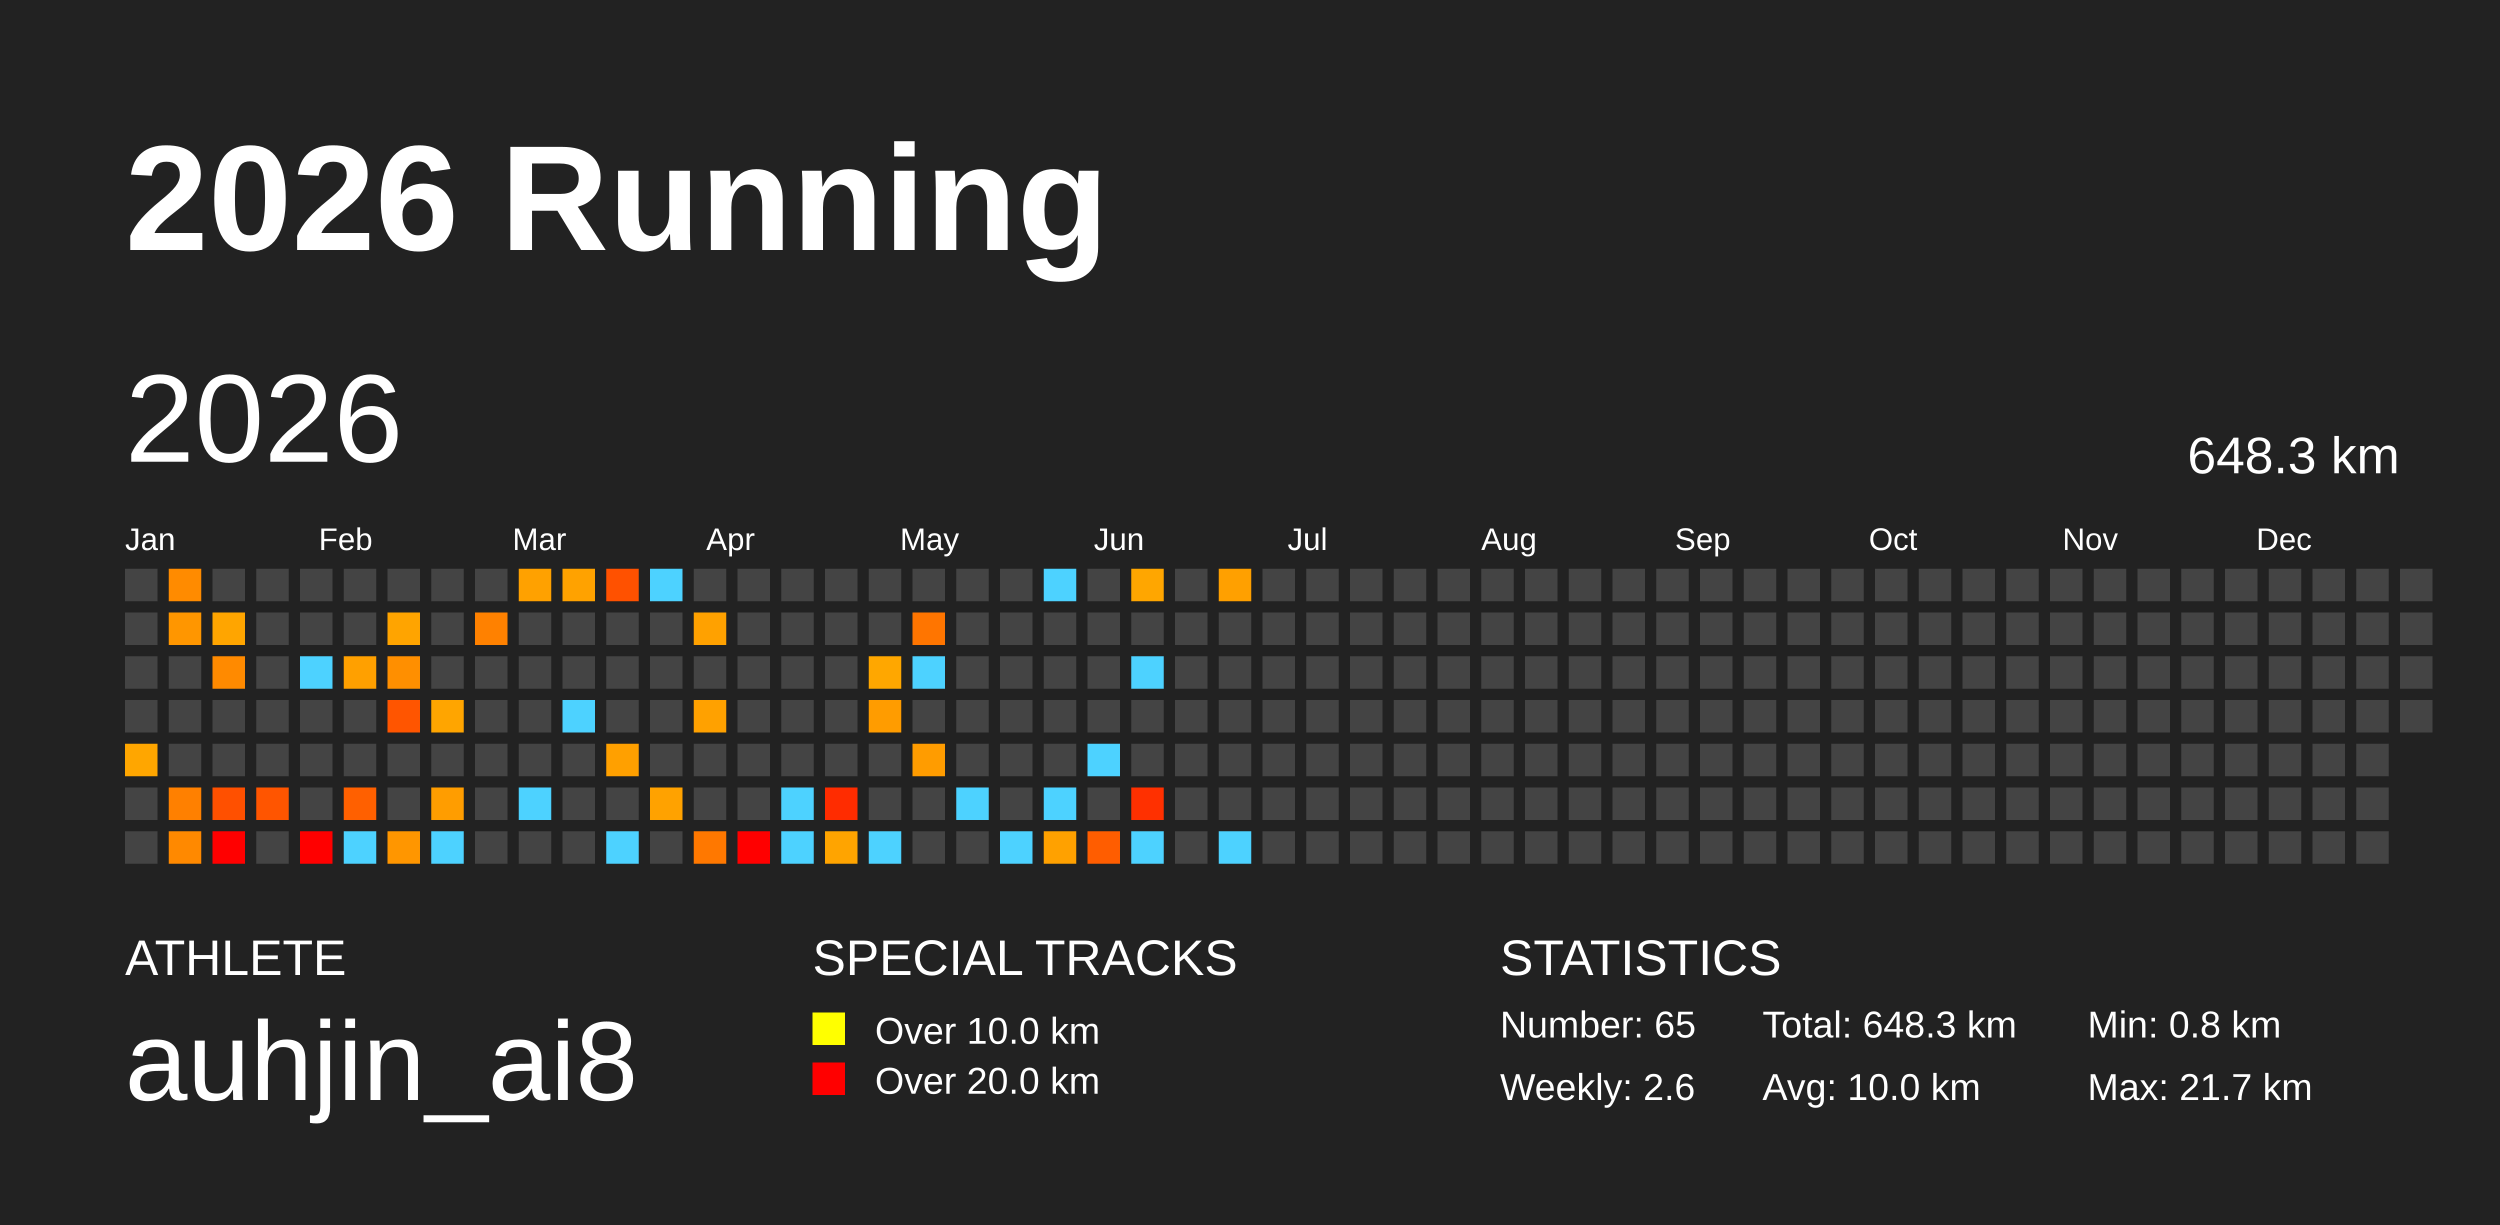
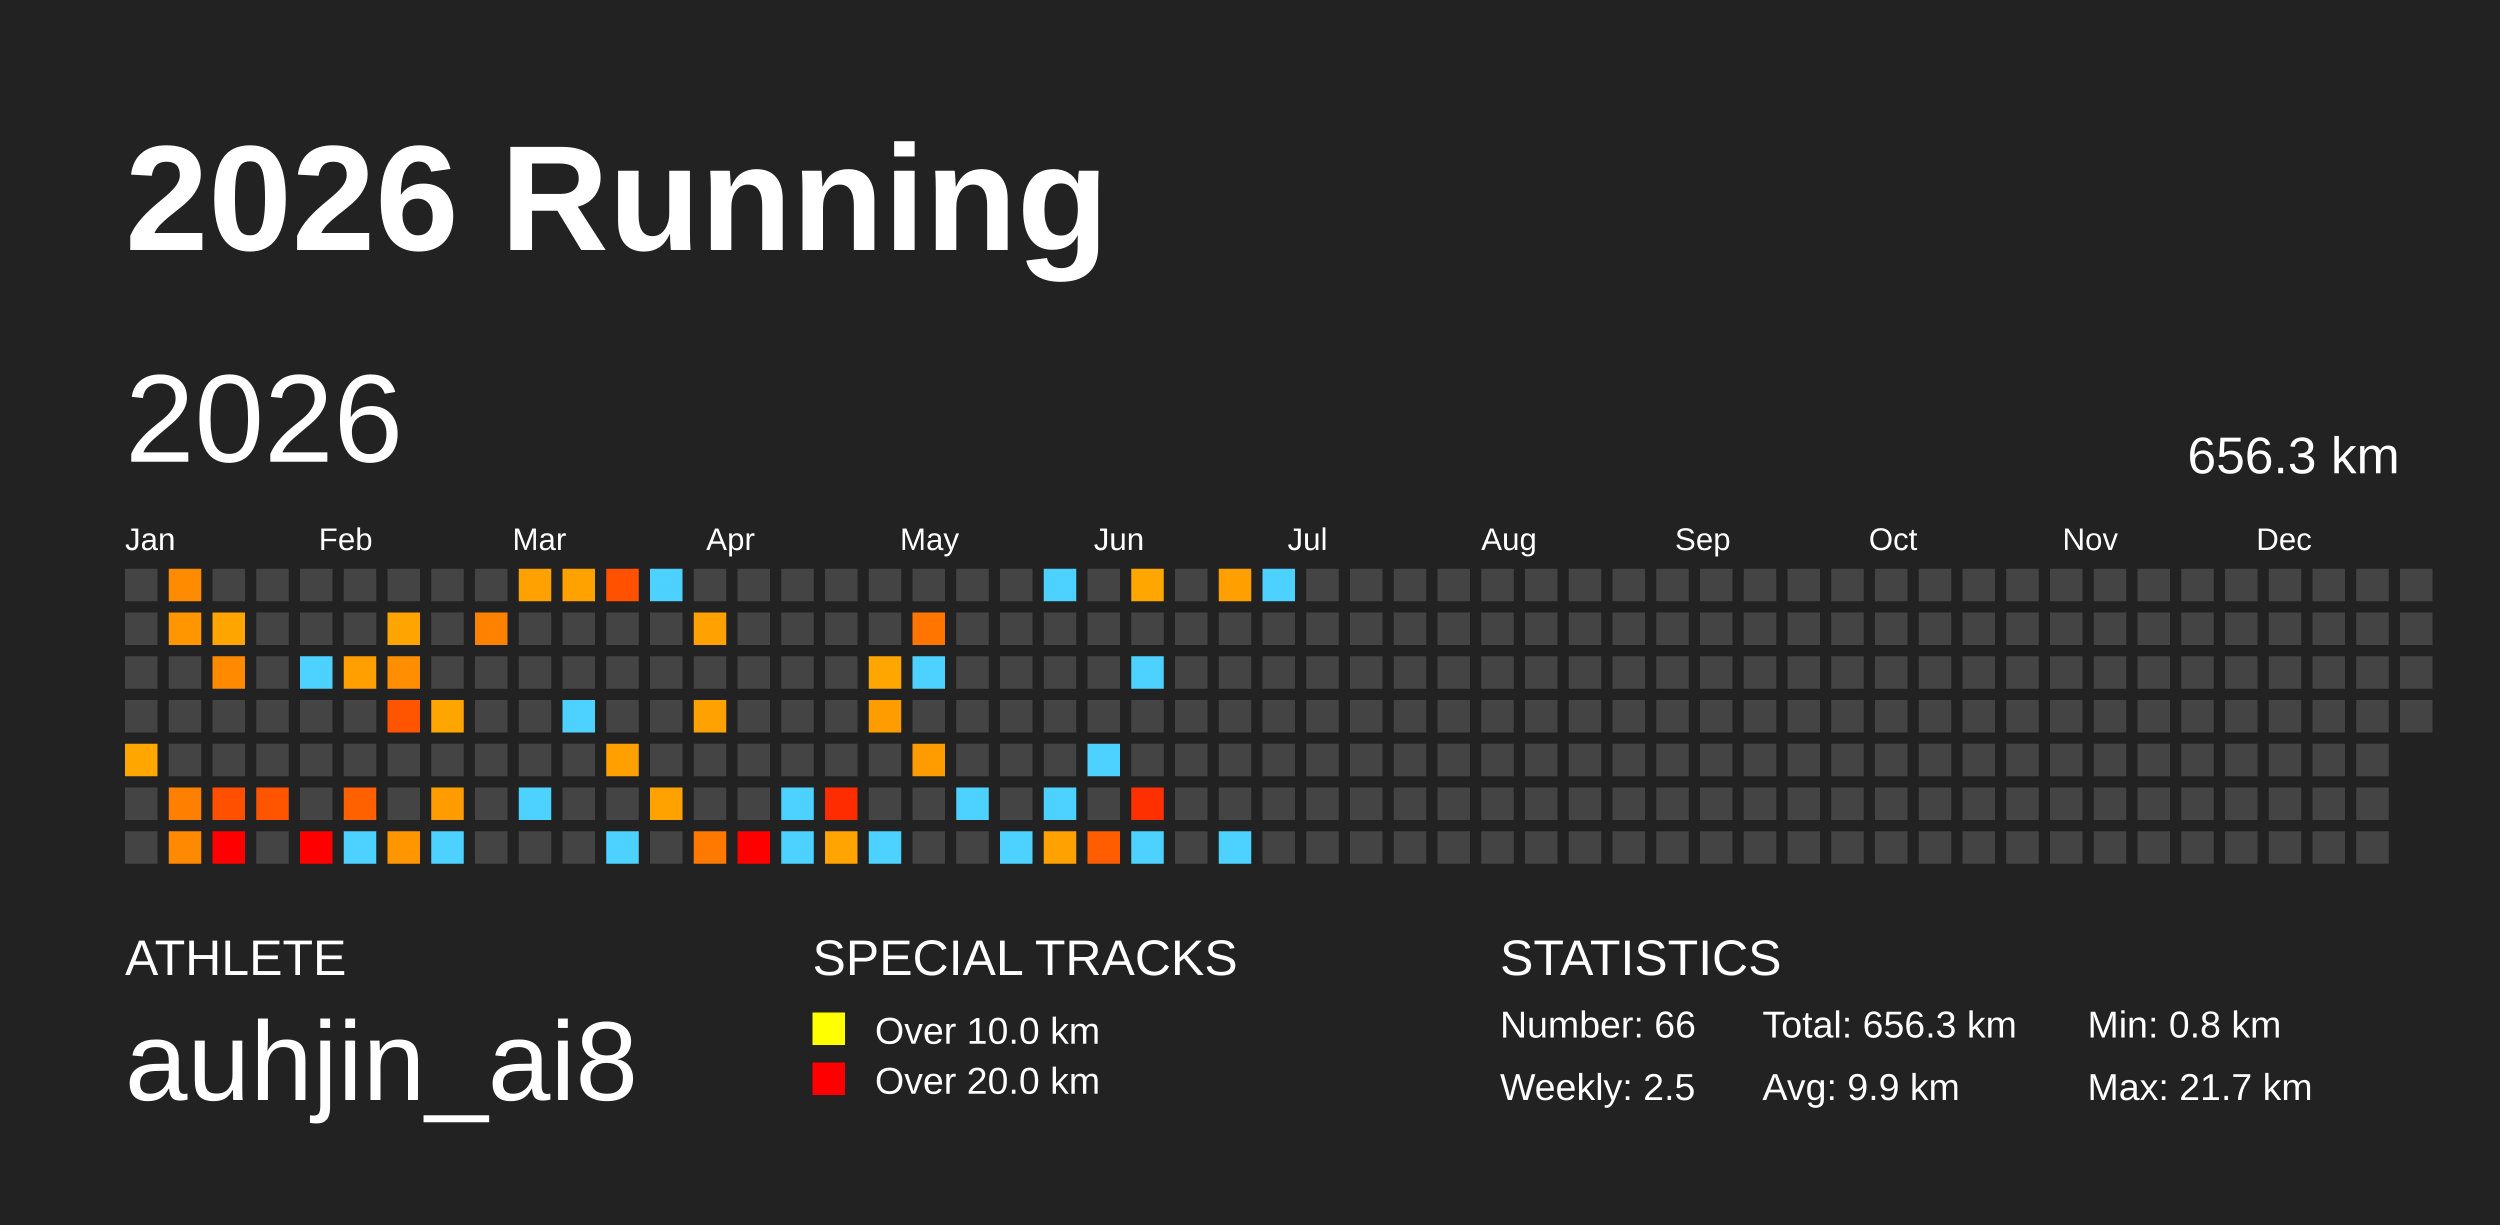
<svg xmlns="http://www.w3.org/2000/svg" baseProfile="full" height="98mm" version="1.1" viewBox="0,0,200,98" width="200mm">
  <defs />
  <rect fill="#222222" height="98" width="200" x="0" y="0" />
  <text fill="#FFFFFF" style="font-size:12px; font-family:Arial; font-weight:bold;" x="10" y="20">2026 Running</text>
  <text fill="#FFFFFF" style="font-size:4px; font-family:Arial" x="10" y="78">ATHLETE</text>
  <text fill="#FFFFFF" style="font-size:9px; font-family:Arial" x="10" y="88">auhjin_ai8</text>
  <text fill="#FFFFFF" style="font-size:4px; font-family:Arial" x="65" y="78">SPECIAL TRACKS</text>
  <rect fill="yellow" height="2.6" width="2.6" x="65" y="81" />
  <text fill="#FFFFFF" style="font-size:3px; font-family:Arial" x="70" y="83.5">Over 10.0 km</text>
  <rect fill="red" height="2.6" width="2.6" x="65" y="85" />
  <text fill="#FFFFFF" style="font-size:3px; font-family:Arial" x="70" y="87.5">Over 20.0 km</text>
  <text fill="#FFFFFF" style="font-size:4px; font-family:Arial" x="120" y="78">STATISTICS</text>
-   <text fill="#FFFFFF" style="font-size:3px; font-family:Arial" x="120" y="83">Number: 65</text>
-   <text fill="#FFFFFF" style="font-size:3px; font-family:Arial" x="120" y="88">Weekly: 2.6</text>
-   <text fill="#FFFFFF" style="font-size:3px; font-family:Arial" x="141" y="83">Total: 648.3 km</text>
-   <text fill="#FFFFFF" style="font-size:3px; font-family:Arial" x="141" y="88">Avg: 10.0 km</text>
+   <text fill="#FFFFFF" style="font-size:3px; font-family:Arial" x="120" y="83">Number: 66</text>
+   <text fill="#FFFFFF" style="font-size:3px; font-family:Arial" x="120" y="88">Weekly: 2.5</text>
+   <text fill="#FFFFFF" style="font-size:3px; font-family:Arial" x="141" y="83">Total: 656.3 km</text>
+   <text fill="#FFFFFF" style="font-size:3px; font-family:Arial" x="141" y="88">Avg: 9.9 km</text>
  <text fill="#FFFFFF" style="font-size:3px; font-family:Arial" x="167" y="83">Min: 0.8 km</text>
  <text fill="#FFFFFF" style="font-size:3px; font-family:Arial" x="167" y="88">Max: 21.7 km</text>
  <text dominant-baseline="hanging" fill="#FFFFFF" style="font-size:10.0px; font-family:Arial;" x="10" y="30">2026</text>
-   <text dominant-baseline="hanging" fill="#FFFFFF" style="font-size:4.125px; font-family:Arial;" x="175" y="35">648.3 km</text>
+   <text dominant-baseline="hanging" fill="#FFFFFF" style="font-size:4.125px; font-family:Arial;" x="175" y="35">656.3 km</text>
  <text fill="#FFFFFF" style="font-size:2.5px; font-family:Arial" x="10.0" y="44">Jan</text>
  <text fill="#FFFFFF" style="font-size:2.5px; font-family:Arial" x="25.5" y="44">Feb</text>
  <text fill="#FFFFFF" style="font-size:2.5px; font-family:Arial" x="41.0" y="44">Mar</text>
  <text fill="#FFFFFF" style="font-size:2.5px; font-family:Arial" x="56.5" y="44">Apr</text>
  <text fill="#FFFFFF" style="font-size:2.5px; font-family:Arial" x="72.0" y="44">May</text>
  <text fill="#FFFFFF" style="font-size:2.5px; font-family:Arial" x="87.5" y="44">Jun</text>
  <text fill="#FFFFFF" style="font-size:2.5px; font-family:Arial" x="103.0" y="44">Jul</text>
  <text fill="#FFFFFF" style="font-size:2.5px; font-family:Arial" x="118.5" y="44">Aug</text>
  <text fill="#FFFFFF" style="font-size:2.5px; font-family:Arial" x="134.0" y="44">Sep</text>
  <text fill="#FFFFFF" style="font-size:2.5px; font-family:Arial" x="149.5" y="44">Oct</text>
  <text fill="#FFFFFF" style="font-size:2.5px; font-family:Arial" x="165.0" y="44">Nov</text>
  <text fill="#FFFFFF" style="font-size:2.5px; font-family:Arial" x="180.5" y="44">Dec</text>
  <rect fill="#444444" height="2.6" width="2.6" x="10.0" y="45.5" />
  <rect fill="#444444" height="2.6" width="2.6" x="10.0" y="49.0" />
  <rect fill="#444444" height="2.6" width="2.6" x="10.0" y="52.5" />
  <rect fill="#444444" height="2.6" width="2.6" x="10.0" y="56.0" />
  <rect fill="#ffa600" height="2.6" width="2.6" x="10.0" y="59.5" />
  <rect fill="#444444" height="2.6" width="2.6" x="10.0" y="63.0" />
  <rect fill="#444444" height="2.6" width="2.6" x="10.0" y="66.5" />
  <rect fill="#ff8b00" height="2.6" width="2.6" x="13.5" y="45.5" />
  <rect fill="#ff9600" height="2.6" width="2.6" x="13.5" y="49.0" />
  <rect fill="#444444" height="2.6" width="2.6" x="13.5" y="52.5" />
  <rect fill="#444444" height="2.6" width="2.6" x="13.5" y="56.0" />
  <rect fill="#444444" height="2.6" width="2.6" x="13.5" y="59.5" />
  <rect fill="#ff8000" height="2.6" width="2.6" x="13.5" y="63.0" />
  <rect fill="#ff8900" height="2.6" width="2.6" x="13.5" y="66.5" />
  <rect fill="#444444" height="2.6" width="2.6" x="17.0" y="45.5" />
  <rect fill="#ffa500" height="2.6" width="2.6" x="17.0" y="49.0" />
  <rect fill="#ff8a00" height="2.6" width="2.6" x="17.0" y="52.5" />
  <rect fill="#444444" height="2.6" width="2.6" x="17.0" y="56.0" />
  <rect fill="#444444" height="2.6" width="2.6" x="17.0" y="59.5" />
  <rect fill="#ff5000" height="2.6" width="2.6" x="17.0" y="63.0" />
  <rect fill="red" height="2.6" width="2.6" x="17.0" y="66.5" />
  <rect fill="#444444" height="2.6" width="2.6" x="20.5" y="45.5" />
  <rect fill="#444444" height="2.6" width="2.6" x="20.5" y="49.0" />
  <rect fill="#444444" height="2.6" width="2.6" x="20.5" y="52.5" />
  <rect fill="#444444" height="2.6" width="2.6" x="20.5" y="56.0" />
  <rect fill="#444444" height="2.6" width="2.6" x="20.5" y="59.5" />
  <rect fill="#ff5500" height="2.6" width="2.6" x="20.5" y="63.0" />
  <rect fill="#444444" height="2.6" width="2.6" x="20.5" y="66.5" />
  <rect fill="#444444" height="2.6" width="2.6" x="24.0" y="45.5" />
  <rect fill="#444444" height="2.6" width="2.6" x="24.0" y="49.0" />
  <rect fill="#4dd2ff" height="2.6" width="2.6" x="24.0" y="52.5" />
  <rect fill="#444444" height="2.6" width="2.6" x="24.0" y="56.0" />
  <rect fill="#444444" height="2.6" width="2.6" x="24.0" y="59.5" />
  <rect fill="#444444" height="2.6" width="2.6" x="24.0" y="63.0" />
  <rect fill="red" height="2.6" width="2.6" x="24.0" y="66.5" />
  <rect fill="#444444" height="2.6" width="2.6" x="27.5" y="45.5" />
  <rect fill="#444444" height="2.6" width="2.6" x="27.5" y="49.0" />
  <rect fill="#ffa000" height="2.6" width="2.6" x="27.5" y="52.5" />
  <rect fill="#444444" height="2.6" width="2.6" x="27.5" y="56.0" />
  <rect fill="#444444" height="2.6" width="2.6" x="27.5" y="59.5" />
  <rect fill="#ff6000" height="2.6" width="2.6" x="27.5" y="63.0" />
  <rect fill="#4dd2ff" height="2.6" width="2.6" x="27.5" y="66.5" />
  <rect fill="#444444" height="2.6" width="2.6" x="31.0" y="45.5" />
  <rect fill="#ffa400" height="2.6" width="2.6" x="31.0" y="49.0" />
  <rect fill="#ff8f00" height="2.6" width="2.6" x="31.0" y="52.5" />
  <rect fill="#ff5500" height="2.6" width="2.6" x="31.0" y="56.0" />
  <rect fill="#444444" height="2.6" width="2.6" x="31.0" y="59.5" />
  <rect fill="#444444" height="2.6" width="2.6" x="31.0" y="63.0" />
  <rect fill="#ff9600" height="2.6" width="2.6" x="31.0" y="66.5" />
  <rect fill="#444444" height="2.6" width="2.6" x="34.5" y="45.5" />
  <rect fill="#444444" height="2.6" width="2.6" x="34.5" y="49.0" />
  <rect fill="#444444" height="2.6" width="2.6" x="34.5" y="52.5" />
  <rect fill="#ffa500" height="2.6" width="2.6" x="34.5" y="56.0" />
  <rect fill="#444444" height="2.6" width="2.6" x="34.5" y="59.5" />
  <rect fill="#ff9d00" height="2.6" width="2.6" x="34.5" y="63.0" />
  <rect fill="#4dd2ff" height="2.6" width="2.6" x="34.5" y="66.5" />
  <rect fill="#444444" height="2.6" width="2.6" x="38.0" y="45.5" />
  <rect fill="#ff8100" height="2.6" width="2.6" x="38.0" y="49.0" />
  <rect fill="#444444" height="2.6" width="2.6" x="38.0" y="52.5" />
  <rect fill="#444444" height="2.6" width="2.6" x="38.0" y="56.0" />
  <rect fill="#444444" height="2.6" width="2.6" x="38.0" y="59.5" />
  <rect fill="#444444" height="2.6" width="2.6" x="38.0" y="63.0" />
  <rect fill="#444444" height="2.6" width="2.6" x="38.0" y="66.5" />
  <rect fill="#ffa100" height="2.6" width="2.6" x="41.5" y="45.5" />
  <rect fill="#444444" height="2.6" width="2.6" x="41.5" y="49.0" />
  <rect fill="#444444" height="2.6" width="2.6" x="41.5" y="52.5" />
  <rect fill="#444444" height="2.6" width="2.6" x="41.5" y="56.0" />
  <rect fill="#444444" height="2.6" width="2.6" x="41.5" y="59.5" />
  <rect fill="#4dd2ff" height="2.6" width="2.6" x="41.5" y="63.0" />
  <rect fill="#444444" height="2.6" width="2.6" x="41.5" y="66.5" />
  <rect fill="#ffa200" height="2.6" width="2.6" x="45.0" y="45.5" />
  <rect fill="#444444" height="2.6" width="2.6" x="45.0" y="49.0" />
  <rect fill="#444444" height="2.6" width="2.6" x="45.0" y="52.5" />
  <rect fill="#4dd2ff" height="2.6" width="2.6" x="45.0" y="56.0" />
  <rect fill="#444444" height="2.6" width="2.6" x="45.0" y="59.5" />
  <rect fill="#444444" height="2.6" width="2.6" x="45.0" y="63.0" />
  <rect fill="#444444" height="2.6" width="2.6" x="45.0" y="66.5" />
  <rect fill="#ff5100" height="2.6" width="2.6" x="48.5" y="45.5" />
  <rect fill="#444444" height="2.6" width="2.6" x="48.5" y="49.0" />
  <rect fill="#444444" height="2.6" width="2.6" x="48.5" y="52.5" />
  <rect fill="#444444" height="2.6" width="2.6" x="48.5" y="56.0" />
  <rect fill="#ffa000" height="2.6" width="2.6" x="48.5" y="59.5" />
  <rect fill="#444444" height="2.6" width="2.6" x="48.5" y="63.0" />
  <rect fill="#4dd2ff" height="2.6" width="2.6" x="48.5" y="66.5" />
  <rect fill="#4dd2ff" height="2.6" width="2.6" x="52.0" y="45.5" />
  <rect fill="#444444" height="2.6" width="2.6" x="52.0" y="49.0" />
  <rect fill="#444444" height="2.6" width="2.6" x="52.0" y="52.5" />
  <rect fill="#444444" height="2.6" width="2.6" x="52.0" y="56.0" />
  <rect fill="#444444" height="2.6" width="2.6" x="52.0" y="59.5" />
  <rect fill="#ffa200" height="2.6" width="2.6" x="52.0" y="63.0" />
  <rect fill="#444444" height="2.6" width="2.6" x="52.0" y="66.5" />
  <rect fill="#444444" height="2.6" width="2.6" x="55.5" y="45.5" />
  <rect fill="#ffa100" height="2.6" width="2.6" x="55.5" y="49.0" />
  <rect fill="#444444" height="2.6" width="2.6" x="55.5" y="52.5" />
  <rect fill="#ffa100" height="2.6" width="2.6" x="55.5" y="56.0" />
  <rect fill="#444444" height="2.6" width="2.6" x="55.5" y="59.5" />
  <rect fill="#444444" height="2.6" width="2.6" x="55.5" y="63.0" />
  <rect fill="#ff7800" height="2.6" width="2.6" x="55.5" y="66.5" />
  <rect fill="#444444" height="2.6" width="2.6" x="59.0" y="45.5" />
  <rect fill="#444444" height="2.6" width="2.6" x="59.0" y="49.0" />
  <rect fill="#444444" height="2.6" width="2.6" x="59.0" y="52.5" />
  <rect fill="#444444" height="2.6" width="2.6" x="59.0" y="56.0" />
  <rect fill="#444444" height="2.6" width="2.6" x="59.0" y="59.5" />
  <rect fill="#444444" height="2.6" width="2.6" x="59.0" y="63.0" />
  <rect fill="red" height="2.6" width="2.6" x="59.0" y="66.5" />
  <rect fill="#444444" height="2.6" width="2.6" x="62.5" y="45.5" />
  <rect fill="#444444" height="2.6" width="2.6" x="62.5" y="49.0" />
  <rect fill="#444444" height="2.6" width="2.6" x="62.5" y="52.5" />
  <rect fill="#444444" height="2.6" width="2.6" x="62.5" y="56.0" />
  <rect fill="#444444" height="2.6" width="2.6" x="62.5" y="59.5" />
  <rect fill="#4dd2ff" height="2.6" width="2.6" x="62.5" y="63.0" />
  <rect fill="#4dd2ff" height="2.6" width="2.6" x="62.5" y="66.5" />
  <rect fill="#444444" height="2.6" width="2.6" x="66.0" y="45.5" />
  <rect fill="#444444" height="2.6" width="2.6" x="66.0" y="49.0" />
  <rect fill="#444444" height="2.6" width="2.6" x="66.0" y="52.5" />
  <rect fill="#444444" height="2.6" width="2.6" x="66.0" y="56.0" />
  <rect fill="#444444" height="2.6" width="2.6" x="66.0" y="59.5" />
  <rect fill="#ff2c00" height="2.6" width="2.6" x="66.0" y="63.0" />
  <rect fill="#ffa400" height="2.6" width="2.6" x="66.0" y="66.5" />
  <rect fill="#444444" height="2.6" width="2.6" x="69.5" y="45.5" />
  <rect fill="#444444" height="2.6" width="2.6" x="69.5" y="49.0" />
  <rect fill="#ffa700" height="2.6" width="2.6" x="69.5" y="52.5" />
  <rect fill="#ff9c00" height="2.6" width="2.6" x="69.5" y="56.0" />
  <rect fill="#444444" height="2.6" width="2.6" x="69.5" y="59.5" />
  <rect fill="#444444" height="2.6" width="2.6" x="69.5" y="63.0" />
  <rect fill="#4dd2ff" height="2.6" width="2.6" x="69.5" y="66.5" />
  <rect fill="#444444" height="2.6" width="2.6" x="73.0" y="45.5" />
  <rect fill="#ff7500" height="2.6" width="2.6" x="73.0" y="49.0" />
  <rect fill="#4dd2ff" height="2.6" width="2.6" x="73.0" y="52.5" />
  <rect fill="#444444" height="2.6" width="2.6" x="73.0" y="56.0" />
  <rect fill="#ff9c00" height="2.6" width="2.6" x="73.0" y="59.5" />
  <rect fill="#444444" height="2.6" width="2.6" x="73.0" y="63.0" />
  <rect fill="#444444" height="2.6" width="2.6" x="73.0" y="66.5" />
  <rect fill="#444444" height="2.6" width="2.6" x="76.5" y="45.5" />
  <rect fill="#444444" height="2.6" width="2.6" x="76.5" y="49.0" />
  <rect fill="#444444" height="2.6" width="2.6" x="76.5" y="52.5" />
  <rect fill="#444444" height="2.6" width="2.6" x="76.5" y="56.0" />
  <rect fill="#444444" height="2.6" width="2.6" x="76.5" y="59.5" />
  <rect fill="#4dd2ff" height="2.6" width="2.6" x="76.5" y="63.0" />
  <rect fill="#444444" height="2.6" width="2.6" x="76.5" y="66.5" />
  <rect fill="#444444" height="2.6" width="2.6" x="80.0" y="45.5" />
  <rect fill="#444444" height="2.6" width="2.6" x="80.0" y="49.0" />
  <rect fill="#444444" height="2.6" width="2.6" x="80.0" y="52.5" />
  <rect fill="#444444" height="2.6" width="2.6" x="80.0" y="56.0" />
  <rect fill="#444444" height="2.6" width="2.6" x="80.0" y="59.5" />
  <rect fill="#444444" height="2.6" width="2.6" x="80.0" y="63.0" />
  <rect fill="#4dd2ff" height="2.6" width="2.6" x="80.0" y="66.5" />
  <rect fill="#4dd2ff" height="2.6" width="2.6" x="83.5" y="45.5" />
  <rect fill="#444444" height="2.6" width="2.6" x="83.5" y="49.0" />
  <rect fill="#444444" height="2.6" width="2.6" x="83.5" y="52.5" />
  <rect fill="#444444" height="2.6" width="2.6" x="83.5" y="56.0" />
  <rect fill="#444444" height="2.6" width="2.6" x="83.5" y="59.5" />
  <rect fill="#4dd2ff" height="2.6" width="2.6" x="83.5" y="63.0" />
  <rect fill="#ffa100" height="2.6" width="2.6" x="83.5" y="66.5" />
  <rect fill="#444444" height="2.6" width="2.6" x="87.0" y="45.5" />
  <rect fill="#444444" height="2.6" width="2.6" x="87.0" y="49.0" />
  <rect fill="#444444" height="2.6" width="2.6" x="87.0" y="52.5" />
  <rect fill="#444444" height="2.6" width="2.6" x="87.0" y="56.0" />
  <rect fill="#4dd2ff" height="2.6" width="2.6" x="87.0" y="59.5" />
  <rect fill="#444444" height="2.6" width="2.6" x="87.0" y="63.0" />
  <rect fill="#ff5d00" height="2.6" width="2.6" x="87.0" y="66.5" />
  <rect fill="#ffa600" height="2.6" width="2.6" x="90.5" y="45.5" />
  <rect fill="#444444" height="2.6" width="2.6" x="90.5" y="49.0" />
  <rect fill="#4dd2ff" height="2.6" width="2.6" x="90.5" y="52.5" />
  <rect fill="#444444" height="2.6" width="2.6" x="90.5" y="56.0" />
  <rect fill="#444444" height="2.6" width="2.6" x="90.5" y="59.5" />
  <rect fill="#ff3000" height="2.6" width="2.6" x="90.5" y="63.0" />
  <rect fill="#4dd2ff" height="2.6" width="2.6" x="90.5" y="66.5" />
  <rect fill="#444444" height="2.6" width="2.6" x="94.0" y="45.5" />
  <rect fill="#444444" height="2.6" width="2.6" x="94.0" y="49.0" />
  <rect fill="#444444" height="2.6" width="2.6" x="94.0" y="52.5" />
  <rect fill="#444444" height="2.6" width="2.6" x="94.0" y="56.0" />
  <rect fill="#444444" height="2.6" width="2.6" x="94.0" y="59.5" />
  <rect fill="#444444" height="2.6" width="2.6" x="94.0" y="63.0" />
  <rect fill="#444444" height="2.6" width="2.6" x="94.0" y="66.5" />
  <rect fill="#ffa000" height="2.6" width="2.6" x="97.5" y="45.5" />
  <rect fill="#444444" height="2.6" width="2.6" x="97.5" y="49.0" />
  <rect fill="#444444" height="2.6" width="2.6" x="97.5" y="52.5" />
  <rect fill="#444444" height="2.6" width="2.6" x="97.5" y="56.0" />
  <rect fill="#444444" height="2.6" width="2.6" x="97.5" y="59.5" />
  <rect fill="#444444" height="2.6" width="2.6" x="97.5" y="63.0" />
  <rect fill="#4dd2ff" height="2.6" width="2.6" x="97.5" y="66.5" />
-   <rect fill="#444444" height="2.6" width="2.6" x="101.0" y="45.5" />
+   <rect fill="#4dd2ff" height="2.6" width="2.6" x="101.0" y="45.5" />
  <rect fill="#444444" height="2.6" width="2.6" x="101.0" y="49.0" />
  <rect fill="#444444" height="2.6" width="2.6" x="101.0" y="52.5" />
  <rect fill="#444444" height="2.6" width="2.6" x="101.0" y="56.0" />
  <rect fill="#444444" height="2.6" width="2.6" x="101.0" y="59.5" />
  <rect fill="#444444" height="2.6" width="2.6" x="101.0" y="63.0" />
  <rect fill="#444444" height="2.6" width="2.6" x="101.0" y="66.5" />
  <rect fill="#444444" height="2.6" width="2.6" x="104.5" y="45.5" />
  <rect fill="#444444" height="2.6" width="2.6" x="104.5" y="49.0" />
  <rect fill="#444444" height="2.6" width="2.6" x="104.5" y="52.5" />
  <rect fill="#444444" height="2.6" width="2.6" x="104.5" y="56.0" />
  <rect fill="#444444" height="2.6" width="2.6" x="104.5" y="59.5" />
  <rect fill="#444444" height="2.6" width="2.6" x="104.5" y="63.0" />
  <rect fill="#444444" height="2.6" width="2.6" x="104.5" y="66.5" />
  <rect fill="#444444" height="2.6" width="2.6" x="108.0" y="45.5" />
  <rect fill="#444444" height="2.6" width="2.6" x="108.0" y="49.0" />
  <rect fill="#444444" height="2.6" width="2.6" x="108.0" y="52.5" />
  <rect fill="#444444" height="2.6" width="2.6" x="108.0" y="56.0" />
  <rect fill="#444444" height="2.6" width="2.6" x="108.0" y="59.5" />
  <rect fill="#444444" height="2.6" width="2.6" x="108.0" y="63.0" />
  <rect fill="#444444" height="2.6" width="2.6" x="108.0" y="66.5" />
  <rect fill="#444444" height="2.6" width="2.6" x="111.5" y="45.5" />
  <rect fill="#444444" height="2.6" width="2.6" x="111.5" y="49.0" />
  <rect fill="#444444" height="2.6" width="2.6" x="111.5" y="52.5" />
  <rect fill="#444444" height="2.6" width="2.6" x="111.5" y="56.0" />
  <rect fill="#444444" height="2.6" width="2.6" x="111.5" y="59.5" />
  <rect fill="#444444" height="2.6" width="2.6" x="111.5" y="63.0" />
  <rect fill="#444444" height="2.6" width="2.6" x="111.5" y="66.5" />
  <rect fill="#444444" height="2.6" width="2.6" x="115.0" y="45.5" />
  <rect fill="#444444" height="2.6" width="2.6" x="115.0" y="49.0" />
  <rect fill="#444444" height="2.6" width="2.6" x="115.0" y="52.5" />
  <rect fill="#444444" height="2.6" width="2.6" x="115.0" y="56.0" />
  <rect fill="#444444" height="2.6" width="2.6" x="115.0" y="59.5" />
  <rect fill="#444444" height="2.6" width="2.6" x="115.0" y="63.0" />
  <rect fill="#444444" height="2.6" width="2.6" x="115.0" y="66.5" />
  <rect fill="#444444" height="2.6" width="2.6" x="118.5" y="45.5" />
  <rect fill="#444444" height="2.6" width="2.6" x="118.5" y="49.0" />
  <rect fill="#444444" height="2.6" width="2.6" x="118.5" y="52.5" />
  <rect fill="#444444" height="2.6" width="2.6" x="118.5" y="56.0" />
  <rect fill="#444444" height="2.6" width="2.6" x="118.5" y="59.5" />
  <rect fill="#444444" height="2.6" width="2.6" x="118.5" y="63.0" />
  <rect fill="#444444" height="2.6" width="2.6" x="118.5" y="66.5" />
  <rect fill="#444444" height="2.6" width="2.6" x="122.0" y="45.5" />
  <rect fill="#444444" height="2.6" width="2.6" x="122.0" y="49.0" />
  <rect fill="#444444" height="2.6" width="2.6" x="122.0" y="52.5" />
  <rect fill="#444444" height="2.6" width="2.6" x="122.0" y="56.0" />
  <rect fill="#444444" height="2.6" width="2.6" x="122.0" y="59.5" />
  <rect fill="#444444" height="2.6" width="2.6" x="122.0" y="63.0" />
  <rect fill="#444444" height="2.6" width="2.6" x="122.0" y="66.5" />
  <rect fill="#444444" height="2.6" width="2.6" x="125.5" y="45.5" />
  <rect fill="#444444" height="2.6" width="2.6" x="125.5" y="49.0" />
  <rect fill="#444444" height="2.6" width="2.6" x="125.5" y="52.5" />
  <rect fill="#444444" height="2.6" width="2.6" x="125.5" y="56.0" />
  <rect fill="#444444" height="2.6" width="2.6" x="125.5" y="59.5" />
  <rect fill="#444444" height="2.6" width="2.6" x="125.5" y="63.0" />
  <rect fill="#444444" height="2.6" width="2.6" x="125.5" y="66.5" />
  <rect fill="#444444" height="2.6" width="2.6" x="129.0" y="45.5" />
  <rect fill="#444444" height="2.6" width="2.6" x="129.0" y="49.0" />
  <rect fill="#444444" height="2.6" width="2.6" x="129.0" y="52.5" />
  <rect fill="#444444" height="2.6" width="2.6" x="129.0" y="56.0" />
  <rect fill="#444444" height="2.6" width="2.6" x="129.0" y="59.5" />
  <rect fill="#444444" height="2.6" width="2.6" x="129.0" y="63.0" />
  <rect fill="#444444" height="2.6" width="2.6" x="129.0" y="66.5" />
  <rect fill="#444444" height="2.6" width="2.6" x="132.5" y="45.5" />
  <rect fill="#444444" height="2.6" width="2.6" x="132.5" y="49.0" />
  <rect fill="#444444" height="2.6" width="2.6" x="132.5" y="52.5" />
  <rect fill="#444444" height="2.6" width="2.6" x="132.5" y="56.0" />
  <rect fill="#444444" height="2.6" width="2.6" x="132.5" y="59.5" />
  <rect fill="#444444" height="2.6" width="2.6" x="132.5" y="63.0" />
  <rect fill="#444444" height="2.6" width="2.6" x="132.5" y="66.5" />
  <rect fill="#444444" height="2.6" width="2.6" x="136.0" y="45.5" />
  <rect fill="#444444" height="2.6" width="2.6" x="136.0" y="49.0" />
  <rect fill="#444444" height="2.6" width="2.6" x="136.0" y="52.5" />
  <rect fill="#444444" height="2.6" width="2.6" x="136.0" y="56.0" />
  <rect fill="#444444" height="2.6" width="2.6" x="136.0" y="59.5" />
  <rect fill="#444444" height="2.6" width="2.6" x="136.0" y="63.0" />
  <rect fill="#444444" height="2.6" width="2.6" x="136.0" y="66.5" />
  <rect fill="#444444" height="2.6" width="2.6" x="139.5" y="45.5" />
  <rect fill="#444444" height="2.6" width="2.6" x="139.5" y="49.0" />
  <rect fill="#444444" height="2.6" width="2.6" x="139.5" y="52.5" />
  <rect fill="#444444" height="2.6" width="2.6" x="139.5" y="56.0" />
  <rect fill="#444444" height="2.6" width="2.6" x="139.5" y="59.5" />
  <rect fill="#444444" height="2.6" width="2.6" x="139.5" y="63.0" />
  <rect fill="#444444" height="2.6" width="2.6" x="139.5" y="66.5" />
  <rect fill="#444444" height="2.6" width="2.6" x="143.0" y="45.5" />
  <rect fill="#444444" height="2.6" width="2.6" x="143.0" y="49.0" />
  <rect fill="#444444" height="2.6" width="2.6" x="143.0" y="52.5" />
  <rect fill="#444444" height="2.6" width="2.6" x="143.0" y="56.0" />
  <rect fill="#444444" height="2.6" width="2.6" x="143.0" y="59.5" />
  <rect fill="#444444" height="2.6" width="2.6" x="143.0" y="63.0" />
  <rect fill="#444444" height="2.6" width="2.6" x="143.0" y="66.5" />
  <rect fill="#444444" height="2.6" width="2.6" x="146.5" y="45.5" />
  <rect fill="#444444" height="2.6" width="2.6" x="146.5" y="49.0" />
  <rect fill="#444444" height="2.6" width="2.6" x="146.5" y="52.5" />
  <rect fill="#444444" height="2.6" width="2.6" x="146.5" y="56.0" />
  <rect fill="#444444" height="2.6" width="2.6" x="146.5" y="59.5" />
  <rect fill="#444444" height="2.6" width="2.6" x="146.5" y="63.0" />
  <rect fill="#444444" height="2.6" width="2.6" x="146.5" y="66.5" />
  <rect fill="#444444" height="2.6" width="2.6" x="150.0" y="45.5" />
  <rect fill="#444444" height="2.6" width="2.6" x="150.0" y="49.0" />
  <rect fill="#444444" height="2.6" width="2.6" x="150.0" y="52.5" />
  <rect fill="#444444" height="2.6" width="2.6" x="150.0" y="56.0" />
  <rect fill="#444444" height="2.6" width="2.6" x="150.0" y="59.5" />
  <rect fill="#444444" height="2.6" width="2.6" x="150.0" y="63.0" />
  <rect fill="#444444" height="2.6" width="2.6" x="150.0" y="66.5" />
  <rect fill="#444444" height="2.6" width="2.6" x="153.5" y="45.5" />
  <rect fill="#444444" height="2.6" width="2.6" x="153.5" y="49.0" />
  <rect fill="#444444" height="2.6" width="2.6" x="153.5" y="52.5" />
  <rect fill="#444444" height="2.6" width="2.6" x="153.5" y="56.0" />
  <rect fill="#444444" height="2.6" width="2.6" x="153.5" y="59.5" />
  <rect fill="#444444" height="2.6" width="2.6" x="153.5" y="63.0" />
  <rect fill="#444444" height="2.6" width="2.6" x="153.5" y="66.5" />
  <rect fill="#444444" height="2.6" width="2.6" x="157.0" y="45.5" />
  <rect fill="#444444" height="2.6" width="2.6" x="157.0" y="49.0" />
  <rect fill="#444444" height="2.6" width="2.6" x="157.0" y="52.5" />
  <rect fill="#444444" height="2.6" width="2.6" x="157.0" y="56.0" />
  <rect fill="#444444" height="2.6" width="2.6" x="157.0" y="59.5" />
  <rect fill="#444444" height="2.6" width="2.6" x="157.0" y="63.0" />
  <rect fill="#444444" height="2.6" width="2.6" x="157.0" y="66.5" />
  <rect fill="#444444" height="2.6" width="2.6" x="160.5" y="45.5" />
  <rect fill="#444444" height="2.6" width="2.6" x="160.5" y="49.0" />
  <rect fill="#444444" height="2.6" width="2.6" x="160.5" y="52.5" />
  <rect fill="#444444" height="2.6" width="2.6" x="160.5" y="56.0" />
  <rect fill="#444444" height="2.6" width="2.6" x="160.5" y="59.5" />
  <rect fill="#444444" height="2.6" width="2.6" x="160.5" y="63.0" />
  <rect fill="#444444" height="2.6" width="2.6" x="160.5" y="66.5" />
  <rect fill="#444444" height="2.6" width="2.6" x="164.0" y="45.5" />
  <rect fill="#444444" height="2.6" width="2.6" x="164.0" y="49.0" />
  <rect fill="#444444" height="2.6" width="2.6" x="164.0" y="52.5" />
  <rect fill="#444444" height="2.6" width="2.6" x="164.0" y="56.0" />
  <rect fill="#444444" height="2.6" width="2.6" x="164.0" y="59.5" />
  <rect fill="#444444" height="2.6" width="2.6" x="164.0" y="63.0" />
  <rect fill="#444444" height="2.6" width="2.6" x="164.0" y="66.5" />
  <rect fill="#444444" height="2.6" width="2.6" x="167.5" y="45.5" />
  <rect fill="#444444" height="2.6" width="2.6" x="167.5" y="49.0" />
  <rect fill="#444444" height="2.6" width="2.6" x="167.5" y="52.5" />
  <rect fill="#444444" height="2.6" width="2.6" x="167.5" y="56.0" />
  <rect fill="#444444" height="2.6" width="2.6" x="167.5" y="59.5" />
  <rect fill="#444444" height="2.6" width="2.6" x="167.5" y="63.0" />
  <rect fill="#444444" height="2.6" width="2.6" x="167.5" y="66.5" />
  <rect fill="#444444" height="2.6" width="2.6" x="171.0" y="45.5" />
  <rect fill="#444444" height="2.6" width="2.6" x="171.0" y="49.0" />
  <rect fill="#444444" height="2.6" width="2.6" x="171.0" y="52.5" />
  <rect fill="#444444" height="2.6" width="2.6" x="171.0" y="56.0" />
  <rect fill="#444444" height="2.6" width="2.6" x="171.0" y="59.5" />
  <rect fill="#444444" height="2.6" width="2.6" x="171.0" y="63.0" />
  <rect fill="#444444" height="2.6" width="2.6" x="171.0" y="66.5" />
  <rect fill="#444444" height="2.6" width="2.6" x="174.5" y="45.5" />
  <rect fill="#444444" height="2.6" width="2.6" x="174.5" y="49.0" />
  <rect fill="#444444" height="2.6" width="2.6" x="174.5" y="52.5" />
  <rect fill="#444444" height="2.6" width="2.6" x="174.5" y="56.0" />
  <rect fill="#444444" height="2.6" width="2.6" x="174.5" y="59.5" />
  <rect fill="#444444" height="2.6" width="2.6" x="174.5" y="63.0" />
  <rect fill="#444444" height="2.6" width="2.6" x="174.5" y="66.5" />
  <rect fill="#444444" height="2.6" width="2.6" x="178.0" y="45.5" />
  <rect fill="#444444" height="2.6" width="2.6" x="178.0" y="49.0" />
  <rect fill="#444444" height="2.6" width="2.6" x="178.0" y="52.5" />
  <rect fill="#444444" height="2.6" width="2.6" x="178.0" y="56.0" />
  <rect fill="#444444" height="2.6" width="2.6" x="178.0" y="59.5" />
  <rect fill="#444444" height="2.6" width="2.6" x="178.0" y="63.0" />
  <rect fill="#444444" height="2.6" width="2.6" x="178.0" y="66.5" />
  <rect fill="#444444" height="2.6" width="2.6" x="181.5" y="45.5" />
  <rect fill="#444444" height="2.6" width="2.6" x="181.5" y="49.0" />
  <rect fill="#444444" height="2.6" width="2.6" x="181.5" y="52.5" />
  <rect fill="#444444" height="2.6" width="2.6" x="181.5" y="56.0" />
  <rect fill="#444444" height="2.6" width="2.6" x="181.5" y="59.5" />
  <rect fill="#444444" height="2.6" width="2.6" x="181.5" y="63.0" />
  <rect fill="#444444" height="2.6" width="2.6" x="181.5" y="66.5" />
  <rect fill="#444444" height="2.6" width="2.6" x="185.0" y="45.5" />
  <rect fill="#444444" height="2.6" width="2.6" x="185.0" y="49.0" />
  <rect fill="#444444" height="2.6" width="2.6" x="185.0" y="52.5" />
  <rect fill="#444444" height="2.6" width="2.6" x="185.0" y="56.0" />
  <rect fill="#444444" height="2.6" width="2.6" x="185.0" y="59.5" />
  <rect fill="#444444" height="2.6" width="2.6" x="185.0" y="63.0" />
  <rect fill="#444444" height="2.6" width="2.6" x="185.0" y="66.5" />
  <rect fill="#444444" height="2.6" width="2.6" x="188.5" y="45.5" />
  <rect fill="#444444" height="2.6" width="2.6" x="188.5" y="49.0" />
  <rect fill="#444444" height="2.6" width="2.6" x="188.5" y="52.5" />
  <rect fill="#444444" height="2.6" width="2.6" x="188.5" y="56.0" />
  <rect fill="#444444" height="2.6" width="2.6" x="188.5" y="59.5" />
  <rect fill="#444444" height="2.6" width="2.6" x="188.5" y="63.0" />
  <rect fill="#444444" height="2.6" width="2.6" x="188.5" y="66.5" />
  <rect fill="#444444" height="2.6" width="2.6" x="192.0" y="45.5" />
  <rect fill="#444444" height="2.6" width="2.6" x="192.0" y="49.0" />
  <rect fill="#444444" height="2.6" width="2.6" x="192.0" y="52.5" />
  <rect fill="#444444" height="2.6" width="2.6" x="192.0" y="56.0" />
</svg>
